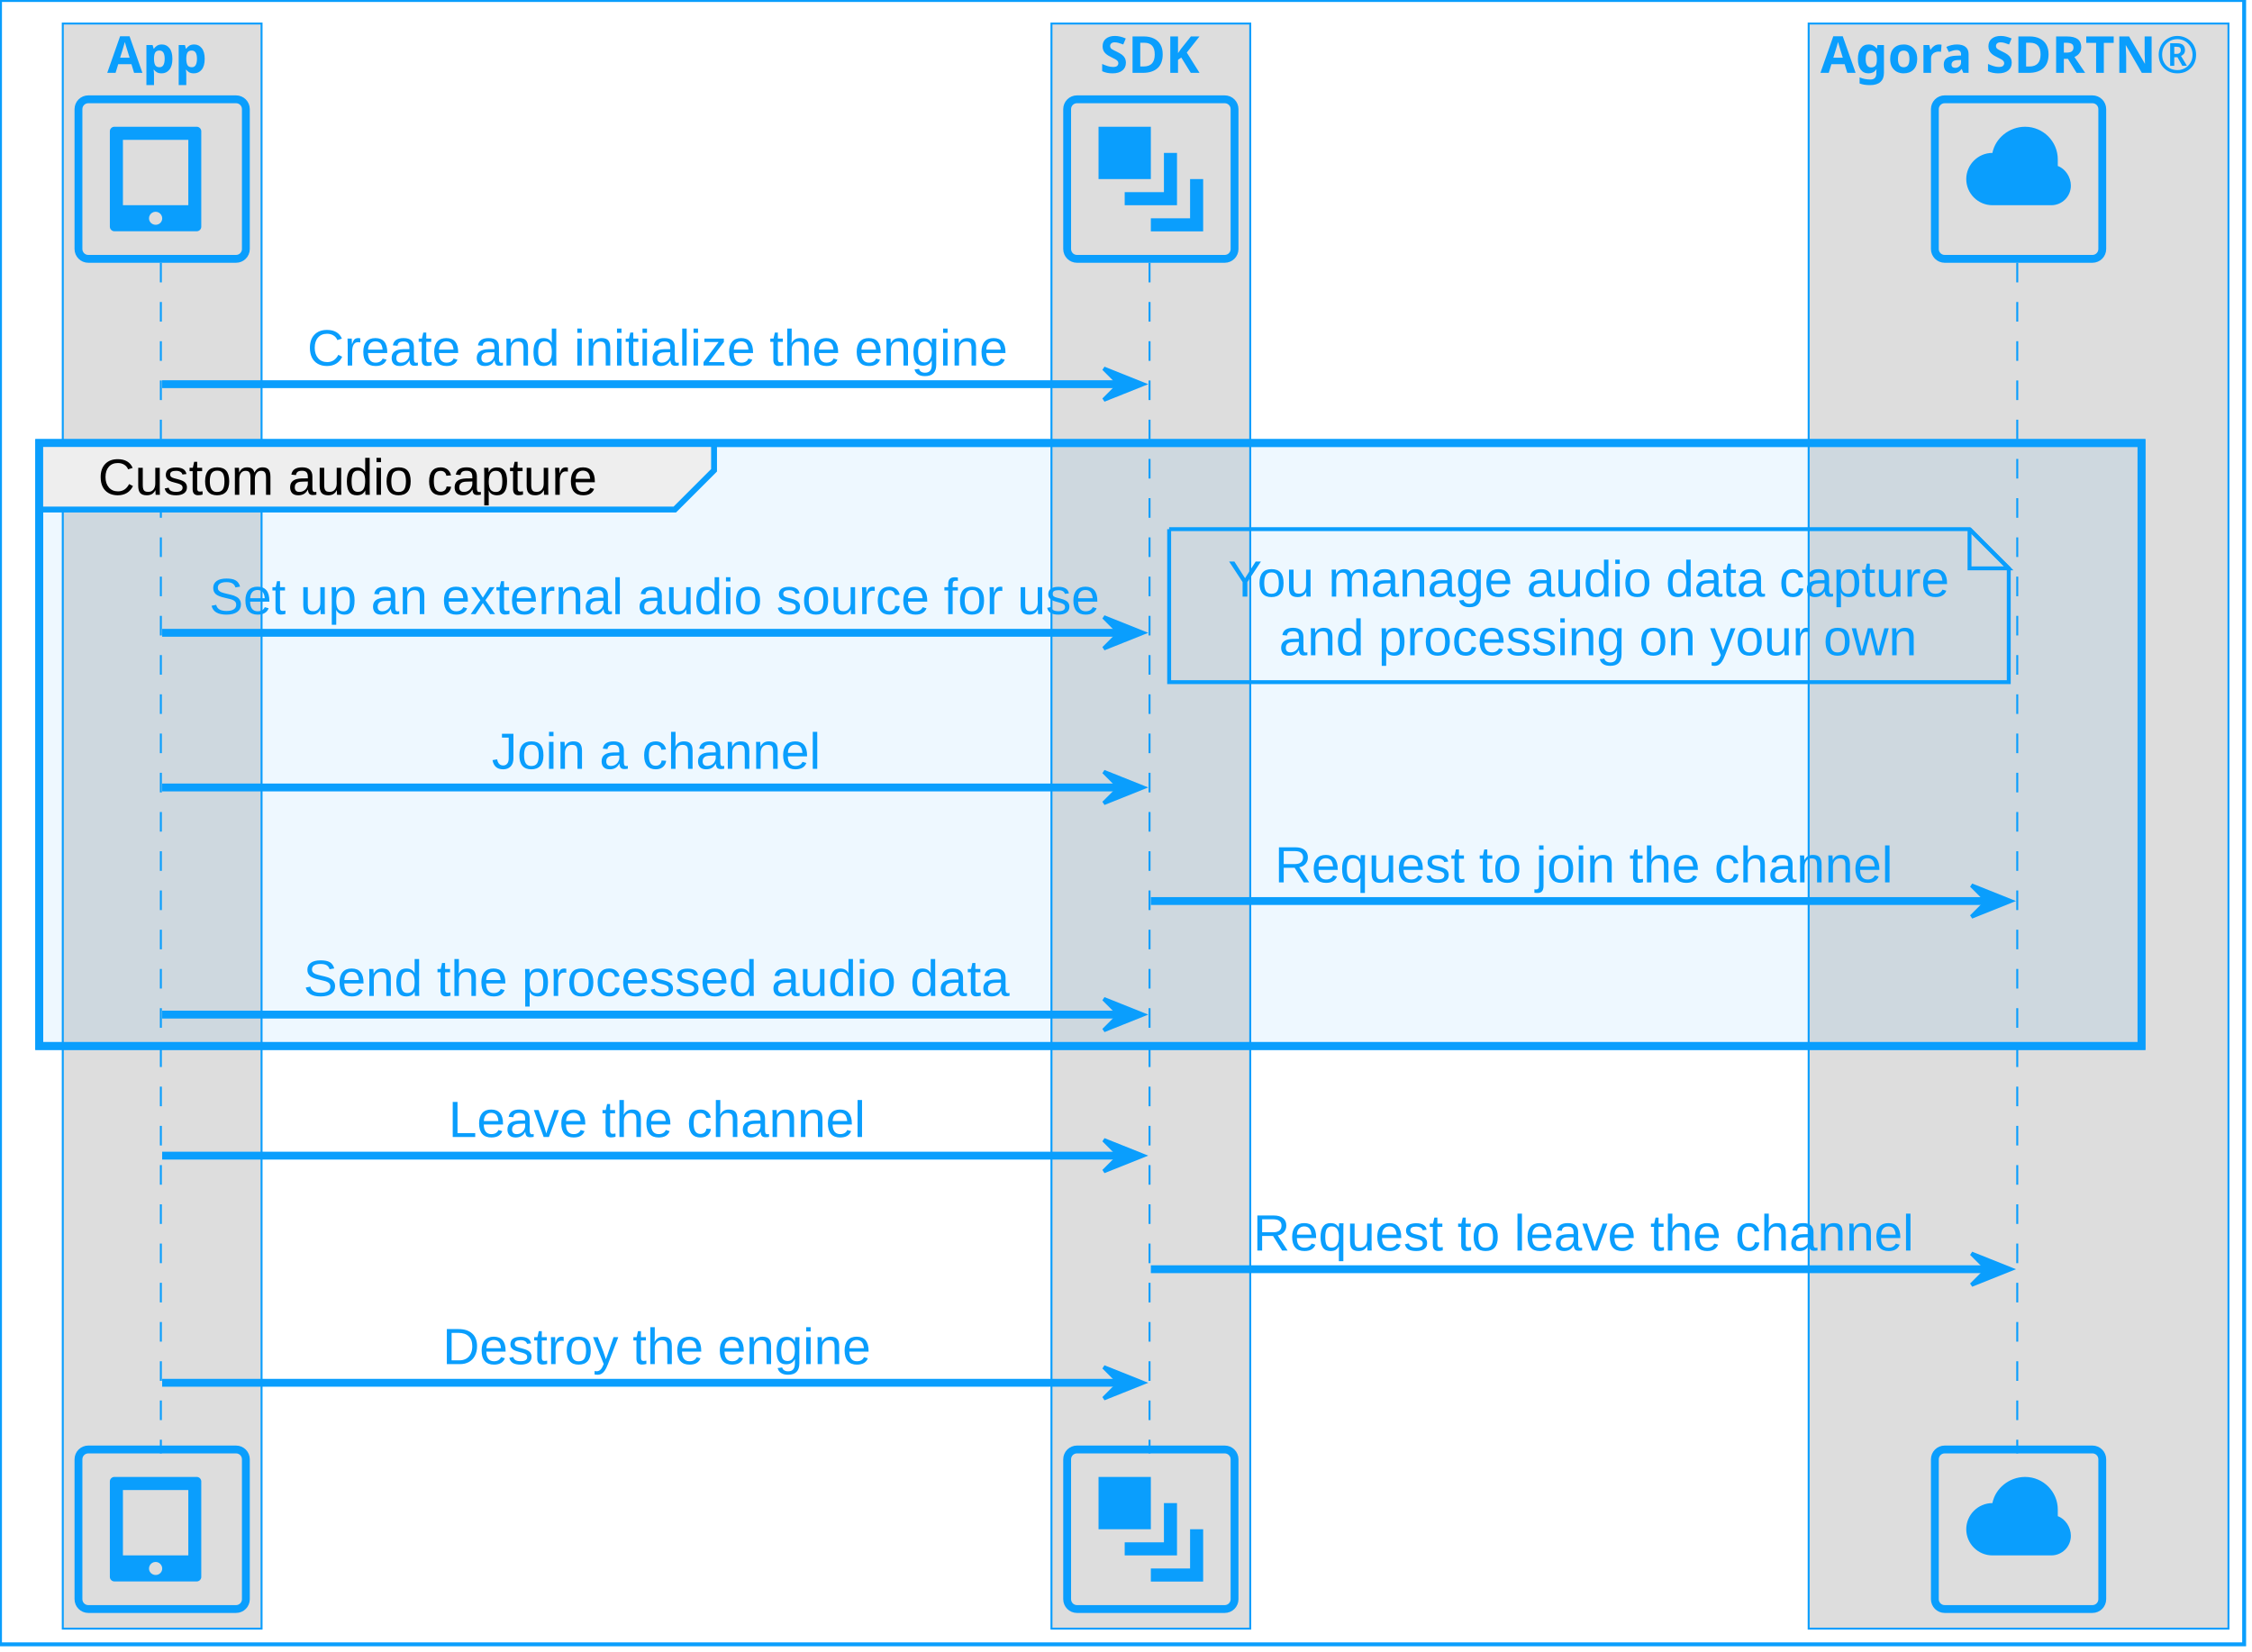
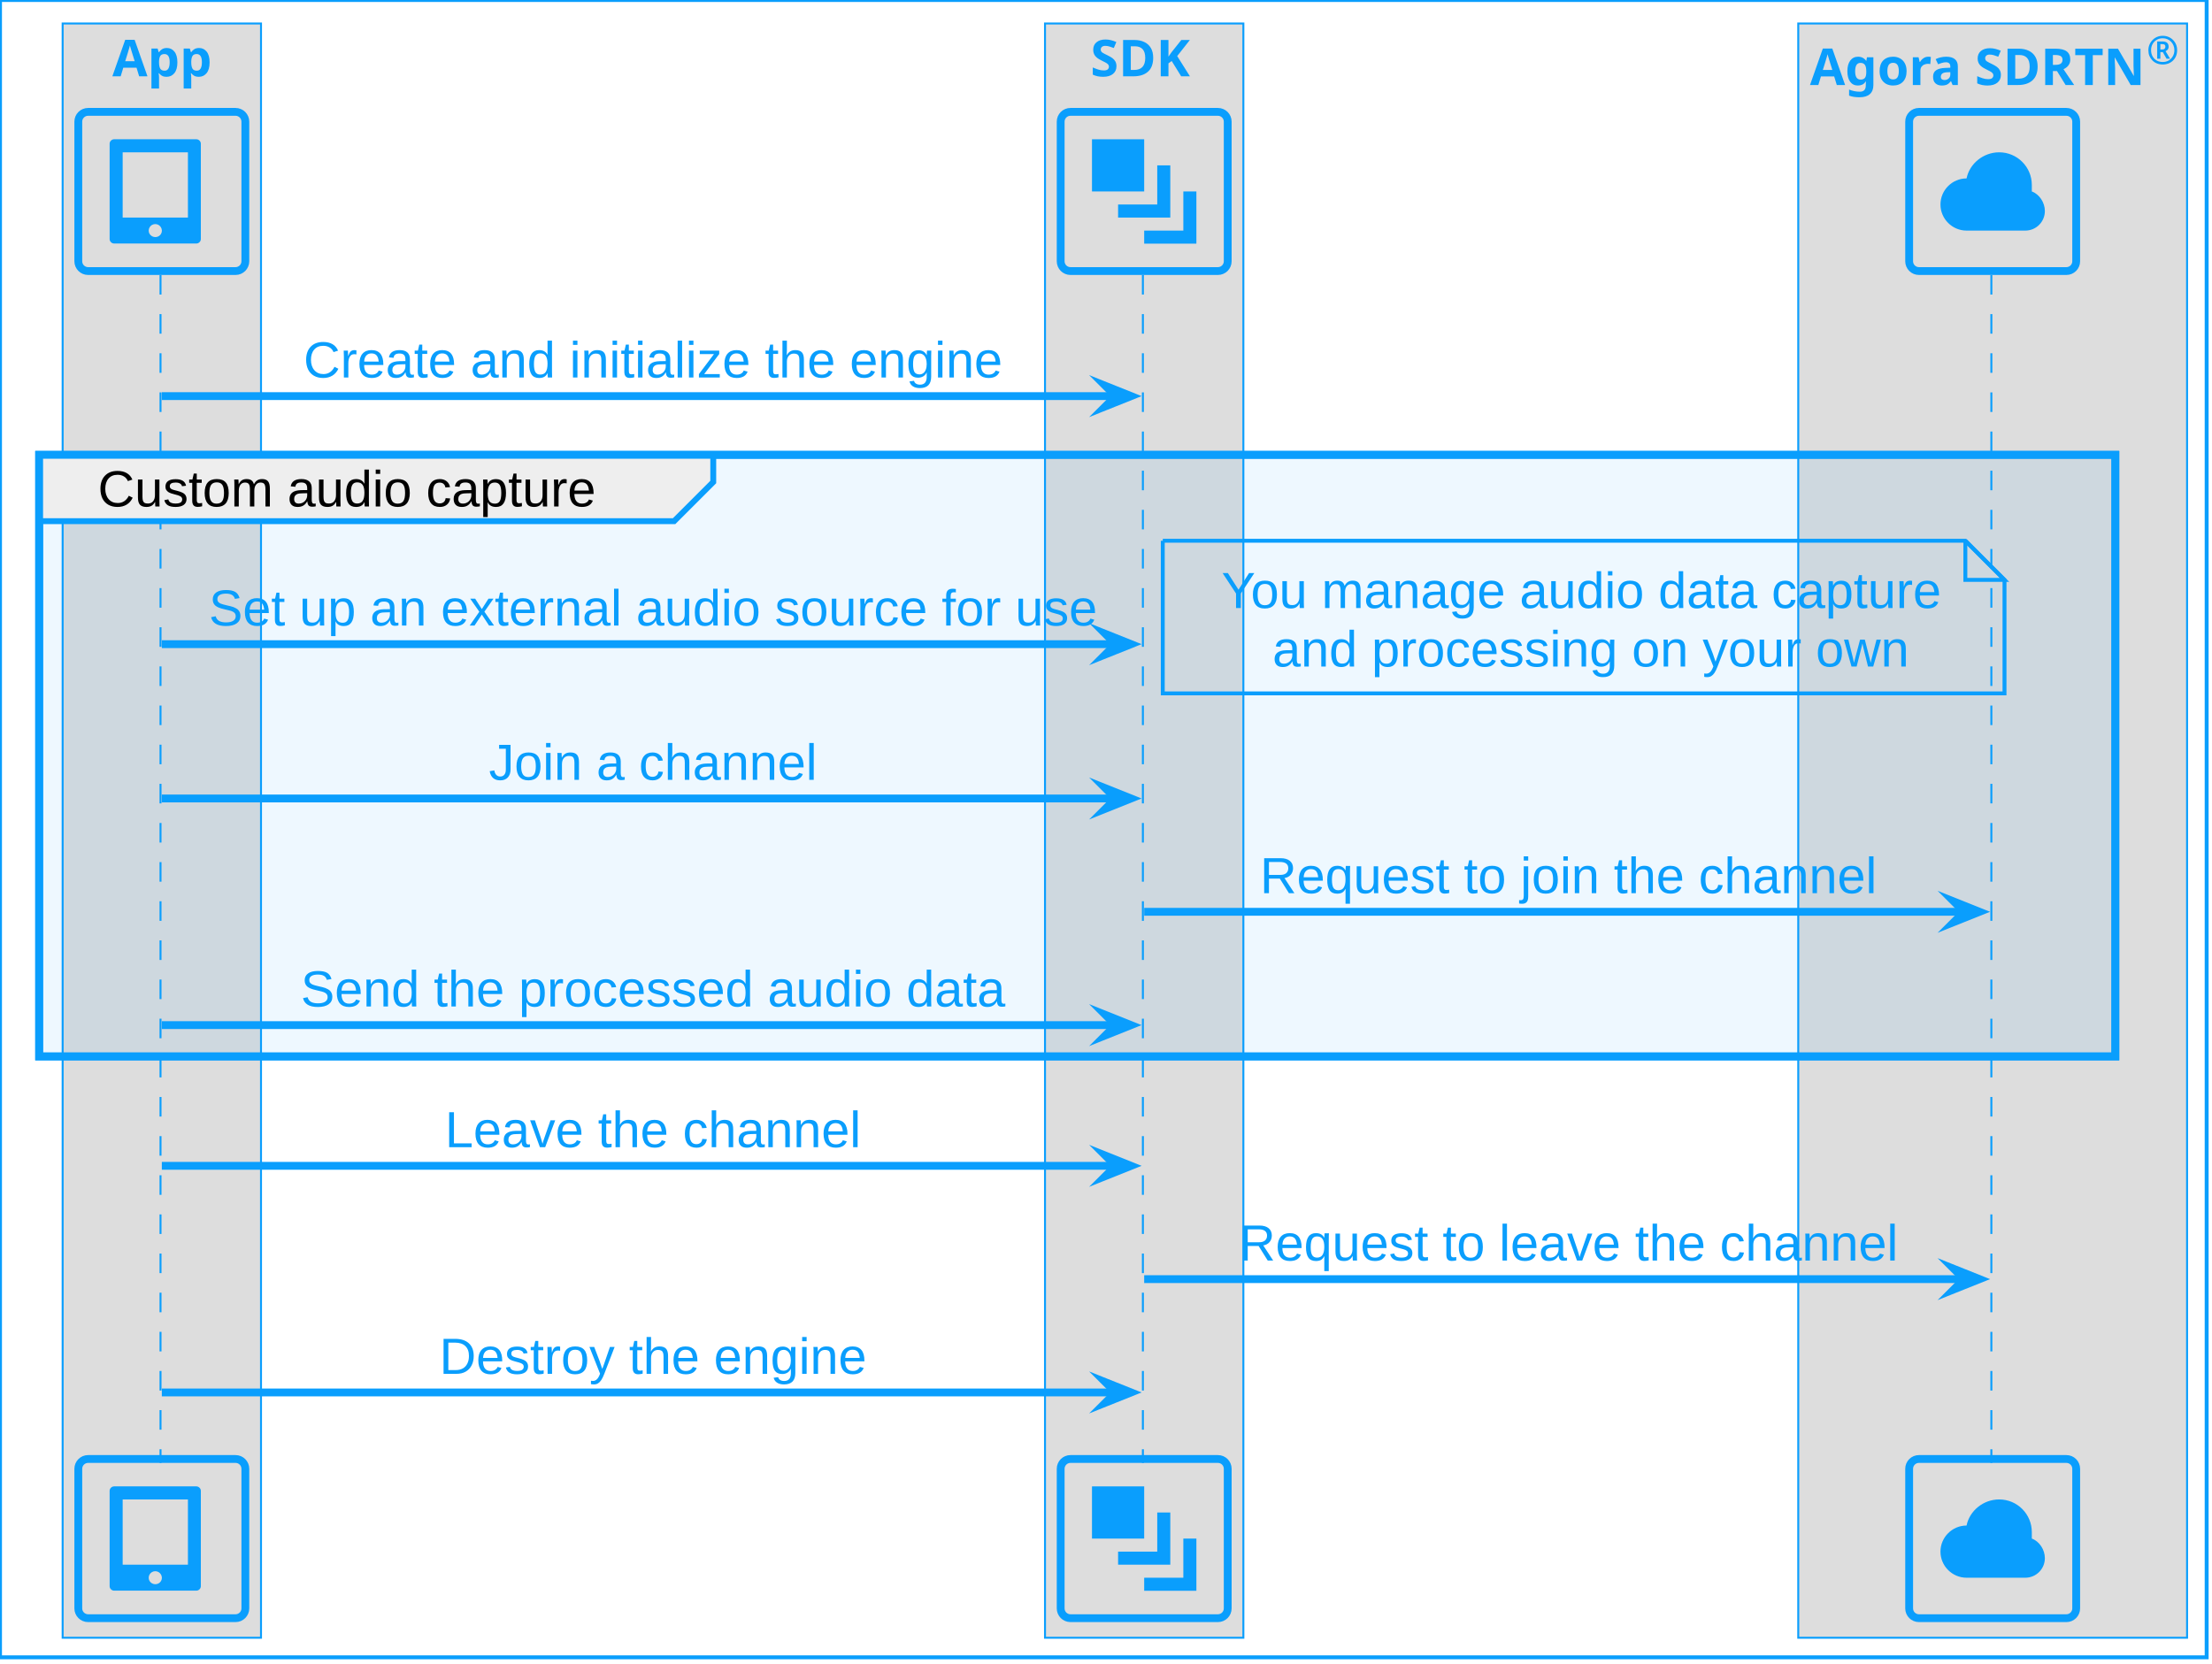
- <svg xmlns="http://www.w3.org/2000/svg" contentStyleType="text/css" height="421px" preserveAspectRatio="none" style="width:574px;height:421px;" version="1.1" viewBox="0 0 574 421" width="574px" zoomAndPan="magnify">
+ <svg xmlns="http://www.w3.org/2000/svg" contentStyleType="text/css" data-diagram-type="SEQUENCE" height="425px" preserveAspectRatio="none" style="width:565px;height:425px;" version="1.1" viewBox="0 0 565 425" width="565px" zoomAndPan="magnify">
  <defs />
  <g>
-     <rect fill="none" height="419.131" style="stroke:#0A9EFD;stroke-width:1.0;" width="572" x="0" y="0" />
-     <rect fill="#999999" fill-opacity="0.333" height="409.131" style="stroke:#0A9EFD;stroke-width:0.5;" width="50.667" x="16" y="6" />
-     <text fill="#0A9EFD" font-family="sans-serif" font-size="13" font-weight="bold" lengthAdjust="spacing" textLength="28" x="27.333" y="18.568">App</text>
-     <rect fill="#999999" fill-opacity="0.333" height="409.131" style="stroke:#0A9EFD;stroke-width:0.5;" width="50.667" x="268" y="6" />
-     <text fill="#0A9EFD" font-family="sans-serif" font-size="13" font-weight="bold" lengthAdjust="spacing" textLength="26" x="280.333" y="18.568">SDK</text>
-     <rect fill="#999999" fill-opacity="0.333" height="409.131" style="stroke:#0A9EFD;stroke-width:0.5;" width="107" x="461" y="6" />
-     <text fill="#0A9EFD" font-family="sans-serif" font-size="13" font-weight="bold" lengthAdjust="spacing" textLength="101" x="464" y="18.568">Agora SDRTN®</text>
-     <rect fill="#0A9EFD" fill-opacity="0.067" height="153.692" style="stroke:#0A9EFD;stroke-width:2.0;" width="535.833" x="10" y="112.926" />
-     <line style="stroke:#0A9EFD;stroke-width:0.5;stroke-dasharray:5.0,5.0;" x1="41" x2="41" y1="66.977" y2="370.464" />
-     <line style="stroke:#0A9EFD;stroke-width:0.5;stroke-dasharray:5.0,5.0;" x1="293" x2="293" y1="66.977" y2="370.464" />
-     <line style="stroke:#0A9EFD;stroke-width:0.5;stroke-dasharray:5.0,5.0;" x1="514.167" x2="514.167" y1="66.977" y2="370.464" />
-     <rect fill="none" height="40.667" rx="2.5" ry="2.5" style="stroke:#0A9EFD;stroke-width:2.0;" width="42.667" x="20" y="25.311" />
-     <path d="M29.133,32.31 C28.533,32.31 28,32.844 28,33.444 L28,57.81 C28,58.41 28.533,58.944 29.133,58.944 L50.167,58.944 C50.767,58.944 51.3,58.41 51.3,57.81 L51.3,33.444 C51.3,32.844 50.767,32.31 50.167,32.31 L29.133,32.31 M31.333,35.644 L48,35.644 L48,52.31 L31.333,52.31 L31.333,35.644 M39.667,53.977 C40.933,53.977 41.767,55.377 41.133,56.477 C40.5,57.577 38.867,57.577 38.2,56.477 C37.567,55.377 38.367,53.977 39.667,53.977 " fill="#0A9EFD" style="stroke:;stroke-width:0.0;stroke-dasharray:;" />
-     <rect fill="none" height="40.667" rx="2.5" ry="2.5" style="stroke:#0A9EFD;stroke-width:2.0;" width="42.667" x="20" y="369.464" />
-     <path d="M29.133,376.464 C28.533,376.464 28,376.998 28,377.598 L28,401.964 C28,402.565 28.533,403.098 29.133,403.098 L50.167,403.098 C50.767,403.098 51.3,402.565 51.3,401.964 L51.3,377.598 C51.3,376.998 50.767,376.464 50.167,376.464 L29.133,376.464 M31.333,379.798 L48,379.798 L48,396.464 L31.333,396.464 L31.333,379.798 M39.667,398.131 C40.933,398.131 41.767,399.531 41.133,400.631 C40.5,401.731 38.867,401.731 38.2,400.631 C37.567,399.531 38.367,398.131 39.667,398.131 " fill="#0A9EFD" style="stroke:;stroke-width:0.0;stroke-dasharray:;" />
-     <rect fill="none" height="40.667" rx="2.5" ry="2.5" style="stroke:#0A9EFD;stroke-width:2.0;" width="42.667" x="272" y="25.311" />
-     <path d="M280,32.31 L280,45.644 L293.333,45.644 L293.333,32.31 L280,32.31 M296.667,38.977 L296.667,48.977 L286.667,48.977 L286.667,52.31 L300,52.31 L300,38.977 L296.667,38.977 M303.333,45.644 L303.333,55.644 L293.333,55.644 L293.333,58.977 L306.667,58.977 L306.667,45.644 L303.333,45.644 " fill="#0A9EFD" style="stroke:;stroke-width:0.0;stroke-dasharray:;" />
-     <rect fill="none" height="40.667" rx="2.5" ry="2.5" style="stroke:#0A9EFD;stroke-width:2.0;" width="42.667" x="272" y="369.464" />
-     <path d="M280,376.464 L280,389.798 L293.333,389.798 L293.333,376.464 L280,376.464 M296.667,383.131 L296.667,393.131 L286.667,393.131 L286.667,396.464 L300,396.464 L300,383.131 L296.667,383.131 M303.333,389.798 L303.333,399.798 L293.333,399.798 L293.333,403.131 L306.667,403.131 L306.667,389.798 L303.333,389.798 " fill="#0A9EFD" style="stroke:;stroke-width:0.0;stroke-dasharray:;" />
-     <rect fill="none" height="40.667" rx="2.5" ry="2.5" style="stroke:#0A9EFD;stroke-width:2.0;" width="42.667" x="493.167" y="25.311" />
-     <path d="M516.167,32.31 C512.133,32.31 508.6,35.177 507.833,38.977 C504.167,38.977 501.167,41.977 501.167,45.644 C501.167,49.31 504.167,52.31 507.833,52.31 L522.833,52.31 C525.6,52.31 527.833,50.077 527.833,47.31 C527.833,45.144 526.433,43.011 524.5,42.31 L524.5,40.644 C524.5,36.044 520.767,32.31 516.167,32.31 " fill="#0A9EFD" style="stroke:;stroke-width:0.0;stroke-dasharray:;" />
-     <rect fill="none" height="40.667" rx="2.5" ry="2.5" style="stroke:#0A9EFD;stroke-width:2.0;" width="42.667" x="493.167" y="369.464" />
-     <path d="M516.167,376.464 C512.133,376.464 508.6,379.331 507.833,383.131 C504.167,383.131 501.167,386.131 501.167,389.798 C501.167,393.464 504.167,396.464 507.833,396.464 L522.833,396.464 C525.6,396.464 527.833,394.231 527.833,391.464 C527.833,389.298 526.433,387.164 524.5,386.464 L524.5,384.798 C524.5,380.198 520.767,376.464 516.167,376.464 " fill="#0A9EFD" style="stroke:;stroke-width:0.0;stroke-dasharray:;" />
-     <polygon fill="#0A9EFD" points="281.333,93.926,291.333,97.926,281.333,101.926,285.333,97.926" style="stroke:#0A9EFD;stroke-width:1.0;" />
-     <line style="stroke:#0A9EFD;stroke-width:2.0;" x1="41.333" x2="287.333" y1="97.926" y2="97.926" />
-     <text fill="#0A9EFD" font-family="Arial" font-size="13" lengthAdjust="spacing" textLength="178" x="78.333" y="93.171">Create and initialize the engine</text>
-     <path d="M10,112.926 L182,112.926 L182,119.875 L172,129.875 L10,129.875 L10,112.926 " fill="#EEEEEE" style="stroke:#0A9EFD;stroke-width:1.5;" />
-     <rect fill="none" height="153.692" style="stroke:#0A9EFD;stroke-width:2.0;" width="535.833" x="10" y="112.926" />
-     <text fill="#000000" font-family="Arial" font-size="13" lengthAdjust="spacing" textLength="127" x="25" y="126.12">Custom audio capture</text>
-     <polygon fill="#0A9EFD" points="281.333,157.298,291.333,161.298,281.333,165.298,285.333,161.298" style="stroke:#0A9EFD;stroke-width:1.0;" />
-     <line style="stroke:#0A9EFD;stroke-width:2.0;" x1="41.333" x2="287.333" y1="161.298" y2="161.298" />
-     <text fill="#0A9EFD" font-family="Arial" font-size="13" lengthAdjust="spacing" textLength="228" x="53.333" y="156.543">Set up an external audio source for use</text>
-     <path d="M298,134.875 L298,173.875 L512,173.875 L512,144.875 L502,134.875 L298,134.875 " fill="none" style="stroke:#0A9EFD;stroke-width:1.0;" />
-     <path d="M502,134.875 L502,144.875 L512,144.875 L502,134.875 " fill="none" style="stroke:#0A9EFD;stroke-width:1.0;" />
-     <text fill="#0A9EFD" font-family="Arial" font-size="13" lengthAdjust="spacing" textLength="184" x="313" y="152.069">You manage audio data capture</text>
-     <text fill="#0A9EFD" font-family="Arial" font-size="13" lengthAdjust="spacing" textLength="162" x="326" y="167.017">and processing on your own</text>
-     <polygon fill="#0A9EFD" points="281.333,196.721,291.333,200.721,281.333,204.721,285.333,200.721" style="stroke:#0A9EFD;stroke-width:1.0;" />
-     <line style="stroke:#0A9EFD;stroke-width:2.0;" x1="41.333" x2="287.333" y1="200.721" y2="200.721" />
-     <text fill="#0A9EFD" font-family="Arial" font-size="13" lengthAdjust="spacing" textLength="84" x="125.333" y="195.966">Join a channel</text>
-     <polygon fill="#0A9EFD" points="502.5,225.67,512.5,229.67,502.5,233.67,506.5,229.67" style="stroke:#0A9EFD;stroke-width:1.0;" />
-     <line style="stroke:#0A9EFD;stroke-width:2.0;" x1="293.333" x2="508.5" y1="229.67" y2="229.67" />
-     <text fill="#0A9EFD" font-family="Arial" font-size="13" lengthAdjust="spacing" textLength="158" x="324.917" y="224.915">Request to join the channel</text>
-     <polygon fill="#0A9EFD" points="281.333,254.618,291.333,258.618,281.333,262.618,285.333,258.618" style="stroke:#0A9EFD;stroke-width:1.0;" />
-     <line style="stroke:#0A9EFD;stroke-width:2.0;" x1="41.333" x2="287.333" y1="258.618" y2="258.618" />
-     <text fill="#0A9EFD" font-family="Arial" font-size="13" lengthAdjust="spacing" textLength="180" x="77.333" y="253.863">Send the processed audio data</text>
-     <polygon fill="#0A9EFD" points="281.333,290.567,291.333,294.567,281.333,298.567,285.333,294.567" style="stroke:#0A9EFD;stroke-width:1.0;" />
-     <line style="stroke:#0A9EFD;stroke-width:2.0;" x1="41.333" x2="287.333" y1="294.567" y2="294.567" />
-     <text fill="#0A9EFD" font-family="Arial" font-size="13" lengthAdjust="spacing" textLength="106" x="114.333" y="289.812">Leave the channel</text>
-     <polygon fill="#0A9EFD" points="502.5,319.516,512.5,323.516,502.5,327.516,506.5,323.516" style="stroke:#0A9EFD;stroke-width:1.0;" />
-     <line style="stroke:#0A9EFD;stroke-width:2.0;" x1="293.333" x2="508.5" y1="323.516" y2="323.516" />
-     <text fill="#0A9EFD" font-family="Arial" font-size="13" lengthAdjust="spacing" textLength="169" x="319.417" y="318.761">Request to leave the channel</text>
-     <polygon fill="#0A9EFD" points="281.333,348.464,291.333,352.464,281.333,356.464,285.333,352.464" style="stroke:#0A9EFD;stroke-width:1.0;" />
-     <line style="stroke:#0A9EFD;stroke-width:2.0;" x1="41.333" x2="287.333" y1="352.464" y2="352.464" />
-     <text fill="#0A9EFD" font-family="Arial" font-size="13" lengthAdjust="spacing" textLength="109" x="112.833" y="347.71">Destroy the engine</text>
+     <rect fill="none" height="423.399" style="stroke:#0A9EFD;stroke-width:1;" width="563.635" x="0" y="0" />
+     <rect fill="#999999" fill-opacity="0.333" height="412.399" style="stroke:#0A9EFD;stroke-width:0.5;" width="50.667" x="16" y="6" />
+     <text fill="#0A9EFD" font-family="sans-serif" font-size="13" font-weight="700" lengthAdjust="spacing" textLength="25.27" x="28.698" y="19.495">App</text>
+     <rect fill="#999999" fill-opacity="0.333" height="412.399" style="stroke:#0A9EFD;stroke-width:0.5;" width="50.667" x="266.922" y="6" />
+     <text fill="#0A9EFD" font-family="sans-serif" font-size="13" font-weight="700" lengthAdjust="spacing" textLength="27.447" x="278.532" y="19.495">SDK</text>
+     <rect fill="#999999" fill-opacity="0.333" height="412.399" style="stroke:#0A9EFD;stroke-width:0.5;" width="99.315" x="459.319" y="6" />
+     <text fill="#0A9EFD" font-family="sans-serif" font-size="13" font-weight="700" lengthAdjust="spacing" textLength="85.947" x="462.319" y="21.722">Agora SDRTN</text>
+     <text fill="#0A9EFD" font-family="sans-serif" font-size="10" font-weight="700" lengthAdjust="spacing" textLength="7.368" x="548.267" y="16.381">®</text>
+     <rect fill="#0A9EFD" fill-opacity="0.067" height="153.692" style="stroke:#0A9EFD;stroke-width:2;" width="530.31" x="10" y="116.194" />
+     <g class="participant-lifeline" data-entity-uid="part1" data-qualified-name="APP" data-source-line="4" id="part1-lifeline">
+       <g>
+         <rect fill="#000000" fill-opacity="0" height="303.487" width="8" x="37.333" y="70.245" />
+         <line style="stroke:#0A9EFD;stroke-width:0.5;stroke-dasharray:5,5;" x1="41" x2="41" y1="70.245" y2="373.732" />
+       </g>
+     </g>
+     <g class="participant-lifeline" data-entity-uid="part2" data-qualified-name="SDK" data-source-line="8" id="part2-lifeline">
+       <g>
+         <rect fill="#000000" fill-opacity="0" height="303.487" width="8" x="288.256" y="70.245" />
+         <line style="stroke:#0A9EFD;stroke-width:0.5;stroke-dasharray:5,5;" x1="291.922" x2="291.922" y1="70.245" y2="373.732" />
+       </g>
+     </g>
+     <g class="participant-lifeline" data-entity-uid="part3" data-qualified-name="RTN" data-source-line="12" id="part3-lifeline">
+       <g>
+         <rect fill="#000000" fill-opacity="0" height="303.487" width="8" x="504.977" y="70.245" />
+         <line style="stroke:#0A9EFD;stroke-width:0.5;stroke-dasharray:5,5;" x1="508.644" x2="508.644" y1="70.245" y2="373.732" />
+       </g>
+     </g>
+     <g class="participant participant-head" data-entity-uid="part1" data-qualified-name="APP" data-source-line="4" id="part1-head">
+       <rect fill="none" height="40.667" rx="2.5" ry="2.5" style="stroke:#0A9EFD;stroke-width:2;" width="42.667" x="20" y="28.578" />
+       <path d="M29.133,35.578 C28.533,35.578 28,36.111 28,36.712 L28,61.078 C28,61.678 28.533,62.212 29.133,62.212 L50.167,62.212 C50.767,62.212 51.3,61.678 51.3,61.078 L51.3,36.712 C51.3,36.111 50.767,35.578 50.167,35.578 L29.133,35.578 M31.333,38.911 L48,38.911 L48,55.578 L31.333,55.578 L31.333,38.911 M39.667,57.245 C40.933,57.245 41.767,58.645 41.133,59.745 C40.5,60.845 38.867,60.845 38.2,59.745 C37.567,58.645 38.367,57.245 39.667,57.245" fill="#0A9EFD" />
+     </g>
+     <g class="participant participant-tail" data-entity-uid="part1" data-qualified-name="APP" data-source-line="4" id="part1-tail">
+       <rect fill="none" height="40.667" rx="2.5" ry="2.5" style="stroke:#0A9EFD;stroke-width:2;" width="42.667" x="20" y="372.732" />
+       <path d="M29.133,379.732 C28.533,379.732 28,380.265 28,380.865 L28,405.232 C28,405.832 28.533,406.365 29.133,406.365 L50.167,406.365 C50.767,406.365 51.3,405.832 51.3,405.232 L51.3,380.865 C51.3,380.265 50.767,379.732 50.167,379.732 L29.133,379.732 M31.333,383.065 L48,383.065 L48,399.732 L31.333,399.732 L31.333,383.065 M39.667,401.399 C40.933,401.399 41.767,402.799 41.133,403.899 C40.5,404.999 38.867,404.999 38.2,403.899 C37.567,402.799 38.367,401.399 39.667,401.399" fill="#0A9EFD" />
+     </g>
+     <g class="participant participant-head" data-entity-uid="part2" data-qualified-name="SDK" data-source-line="8" id="part2-head">
+       <rect fill="none" height="40.667" rx="2.5" ry="2.5" style="stroke:#0A9EFD;stroke-width:2;" width="42.667" x="270.922" y="28.578" />
+       <path d="M278.922,35.578 L278.922,48.911 L292.256,48.911 L292.256,35.578 L278.922,35.578 M295.589,42.245 L295.589,52.245 L285.589,52.245 L285.589,55.578 L298.922,55.578 L298.922,42.245 L295.589,42.245 M302.256,48.911 L302.256,58.911 L292.256,58.911 L292.256,62.245 L305.589,62.245 L305.589,48.911 L302.256,48.911" fill="#0A9EFD" />
+     </g>
+     <g class="participant participant-tail" data-entity-uid="part2" data-qualified-name="SDK" data-source-line="8" id="part2-tail">
+       <rect fill="none" height="40.667" rx="2.5" ry="2.5" style="stroke:#0A9EFD;stroke-width:2;" width="42.667" x="270.922" y="372.732" />
+       <path d="M278.922,379.732 L278.922,393.065 L292.256,393.065 L292.256,379.732 L278.922,379.732 M295.589,386.399 L295.589,396.399 L285.589,396.399 L285.589,399.732 L298.922,399.732 L298.922,386.399 L295.589,386.399 M302.256,393.065 L302.256,403.065 L292.256,403.065 L292.256,406.399 L305.589,406.399 L305.589,393.065 L302.256,393.065" fill="#0A9EFD" />
+     </g>
+     <g class="participant participant-head" data-entity-uid="part3" data-qualified-name="RTN" data-source-line="12" id="part3-head">
+       <rect fill="none" height="40.667" rx="2.5" ry="2.5" style="stroke:#0A9EFD;stroke-width:2;" width="42.667" x="487.644" y="28.578" />
+       <path d="M510.644,38.911 C506.61,38.911 503.077,41.778 502.31,45.578 C498.644,45.578 495.644,48.578 495.644,52.245 C495.644,55.911 498.644,58.911 502.31,58.911 L517.31,58.911 C520.077,58.911 522.31,56.678 522.31,53.911 C522.31,51.745 520.91,49.611 518.977,48.911 L518.977,47.245 C518.977,42.645 515.244,38.911 510.644,38.911" fill="#0A9EFD" />
+     </g>
+     <g class="participant participant-tail" data-entity-uid="part3" data-qualified-name="RTN" data-source-line="12" id="part3-tail">
+       <rect fill="none" height="40.667" rx="2.5" ry="2.5" style="stroke:#0A9EFD;stroke-width:2;" width="42.667" x="487.644" y="372.732" />
+       <path d="M510.644,383.065 C506.61,383.065 503.077,385.932 502.31,389.732 C498.644,389.732 495.644,392.732 495.644,396.399 C495.644,400.065 498.644,403.065 502.31,403.065 L517.31,403.065 C520.077,403.065 522.31,400.832 522.31,398.065 C522.31,395.899 520.91,393.765 518.977,393.065 L518.977,391.399 C518.977,386.799 515.244,383.065 510.644,383.065" fill="#0A9EFD" />
+     </g>
+     <g class="message" data-entity-1="part1" data-entity-2="part2" data-source-line="15" id="msg1">
+       <polygon fill="#0A9EFD" points="280.256,97.194,290.256,101.194,280.256,105.194,284.256,101.194" style="stroke:#0A9EFD;stroke-width:1;stroke-linejoin:miter;stroke-miterlimit:10;" />
+       <line style="stroke:#0A9EFD;stroke-width:2;" x1="41.333" x2="286.256" y1="101.194" y2="101.194" />
+       <text fill="#0A9EFD" font-family="Arial" font-size="13" lengthAdjust="spacing" textLength="178.509" x="77.54" y="96.439">Create and initialize the engine</text>
+     </g>
+     <path d="M10,116.194 L182.182,116.194 L182.182,123.142 L172.182,133.142 L10,133.142 L10,116.194" fill="#EEEEEE" style="stroke:#0A9EFD;stroke-width:1.5;" />
+     <rect fill="none" height="153.692" style="stroke:#0A9EFD;stroke-width:2;" width="530.31" x="10" y="116.194" />
+     <text fill="#000000" font-family="Arial" font-size="13" lengthAdjust="spacing" textLength="127.182" x="25" y="129.387">Custom audio capture</text>
+     <g class="message" data-entity-1="part1" data-entity-2="part2" data-source-line="18" id="msg2">
+       <polygon fill="#0A9EFD" points="280.256,160.565,290.256,164.565,280.256,168.565,284.256,164.565" style="stroke:#0A9EFD;stroke-width:1;stroke-linejoin:miter;stroke-miterlimit:10;" />
+       <line style="stroke:#0A9EFD;stroke-width:2;" x1="41.333" x2="286.256" y1="164.565" y2="164.565" />
+       <text fill="#0A9EFD" font-family="Arial" font-size="13" lengthAdjust="spacing" textLength="226.922" x="53.333" y="159.81">Set up an external audio source for use</text>
+     </g>
+     <path d="M297,138.142 L297,177.142 L512,177.142 L512,148.142 L502,138.142 L297,138.142" fill="none" style="stroke:#0A9EFD;stroke-width:1;" />
+     <path d="M502,138.142 L502,148.142 L512,148.142 L502,138.142" fill="none" style="stroke:#0A9EFD;stroke-width:1;" />
+     <text fill="#0A9EFD" font-family="Arial" font-size="13" lengthAdjust="spacing" textLength="185.028" x="312" y="155.336">You manage audio data capture</text>
+     <text fill="#0A9EFD" font-family="Arial" font-size="13" lengthAdjust="spacing" textLength="162.602" x="325.019" y="170.285">and processing on your own</text>
+     <g class="message" data-entity-1="part1" data-entity-2="part2" data-source-line="20" id="msg4">
+       <polygon fill="#0A9EFD" points="280.256,199.988,290.256,203.988,280.256,207.988,284.256,203.988" style="stroke:#0A9EFD;stroke-width:1;stroke-linejoin:miter;stroke-miterlimit:10;" />
+       <line style="stroke:#0A9EFD;stroke-width:2;" x1="41.333" x2="286.256" y1="203.988" y2="203.988" />
+       <text fill="#0A9EFD" font-family="Arial" font-size="13" lengthAdjust="spacing" textLength="83.84" x="124.875" y="199.234">Join a channel</text>
+     </g>
+     <g class="message" data-entity-1="part2" data-entity-2="part3" data-source-line="21" id="msg5">
+       <polygon fill="#0A9EFD" points="496.977,228.937,506.977,232.937,496.977,236.937,500.977,232.937" style="stroke:#0A9EFD;stroke-width:1;stroke-linejoin:miter;stroke-miterlimit:10;" />
+       <line style="stroke:#0A9EFD;stroke-width:2;" x1="292.256" x2="502.977" y1="232.937" y2="232.937" />
+       <text fill="#0A9EFD" font-family="Arial" font-size="13" lengthAdjust="spacing" textLength="157.555" x="321.839" y="228.182">Request to join the channel</text>
+     </g>
+     <g class="message" data-entity-1="part1" data-entity-2="part2" data-source-line="22" id="msg6">
+       <polygon fill="#0A9EFD" points="280.256,257.886,290.256,261.886,280.256,265.886,284.256,261.886" style="stroke:#0A9EFD;stroke-width:1;stroke-linejoin:miter;stroke-miterlimit:10;" />
+       <line style="stroke:#0A9EFD;stroke-width:2;" x1="41.333" x2="286.256" y1="261.886" y2="261.886" />
+       <text fill="#0A9EFD" font-family="Arial" font-size="13" lengthAdjust="spacing" textLength="179.969" x="76.81" y="257.131">Send the processed audio data</text>
+     </g>
+     <g class="message" data-entity-1="part1" data-entity-2="part2" data-source-line="24" id="msg7">
+       <polygon fill="#0A9EFD" points="280.256,293.835,290.256,297.835,280.256,301.835,284.256,297.835" style="stroke:#0A9EFD;stroke-width:1;stroke-linejoin:miter;stroke-miterlimit:10;" />
+       <line style="stroke:#0A9EFD;stroke-width:2;" x1="41.333" x2="286.256" y1="297.835" y2="297.835" />
+       <text fill="#0A9EFD" font-family="Arial" font-size="13" lengthAdjust="spacing" textLength="106.253" x="113.668" y="293.08">Leave the channel</text>
+     </g>
+     <g class="message" data-entity-1="part2" data-entity-2="part3" data-source-line="25" id="msg8">
+       <polygon fill="#0A9EFD" points="496.977,322.783,506.977,326.783,496.977,330.783,500.977,326.783" style="stroke:#0A9EFD;stroke-width:1;stroke-linejoin:miter;stroke-miterlimit:10;" />
+       <line style="stroke:#0A9EFD;stroke-width:2;" x1="292.256" x2="502.977" y1="326.783" y2="326.783" />
+       <text fill="#0A9EFD" font-family="Arial" font-size="13" lengthAdjust="spacing" textLength="168.397" x="316.418" y="322.029">Request to leave the channel</text>
+     </g>
+     <g class="message" data-entity-1="part1" data-entity-2="part2" data-source-line="26" id="msg9">
+       <polygon fill="#0A9EFD" points="280.256,351.732,290.256,355.732,280.256,359.732,284.256,355.732" style="stroke:#0A9EFD;stroke-width:1;stroke-linejoin:miter;stroke-miterlimit:10;" />
+       <line style="stroke:#0A9EFD;stroke-width:2;" x1="41.333" x2="286.256" y1="355.732" y2="355.732" />
+       <text fill="#0A9EFD" font-family="Arial" font-size="13" lengthAdjust="spacing" textLength="109.123" x="112.233" y="350.977">Destroy the engine</text>
+     </g>
  </g>
</svg>
